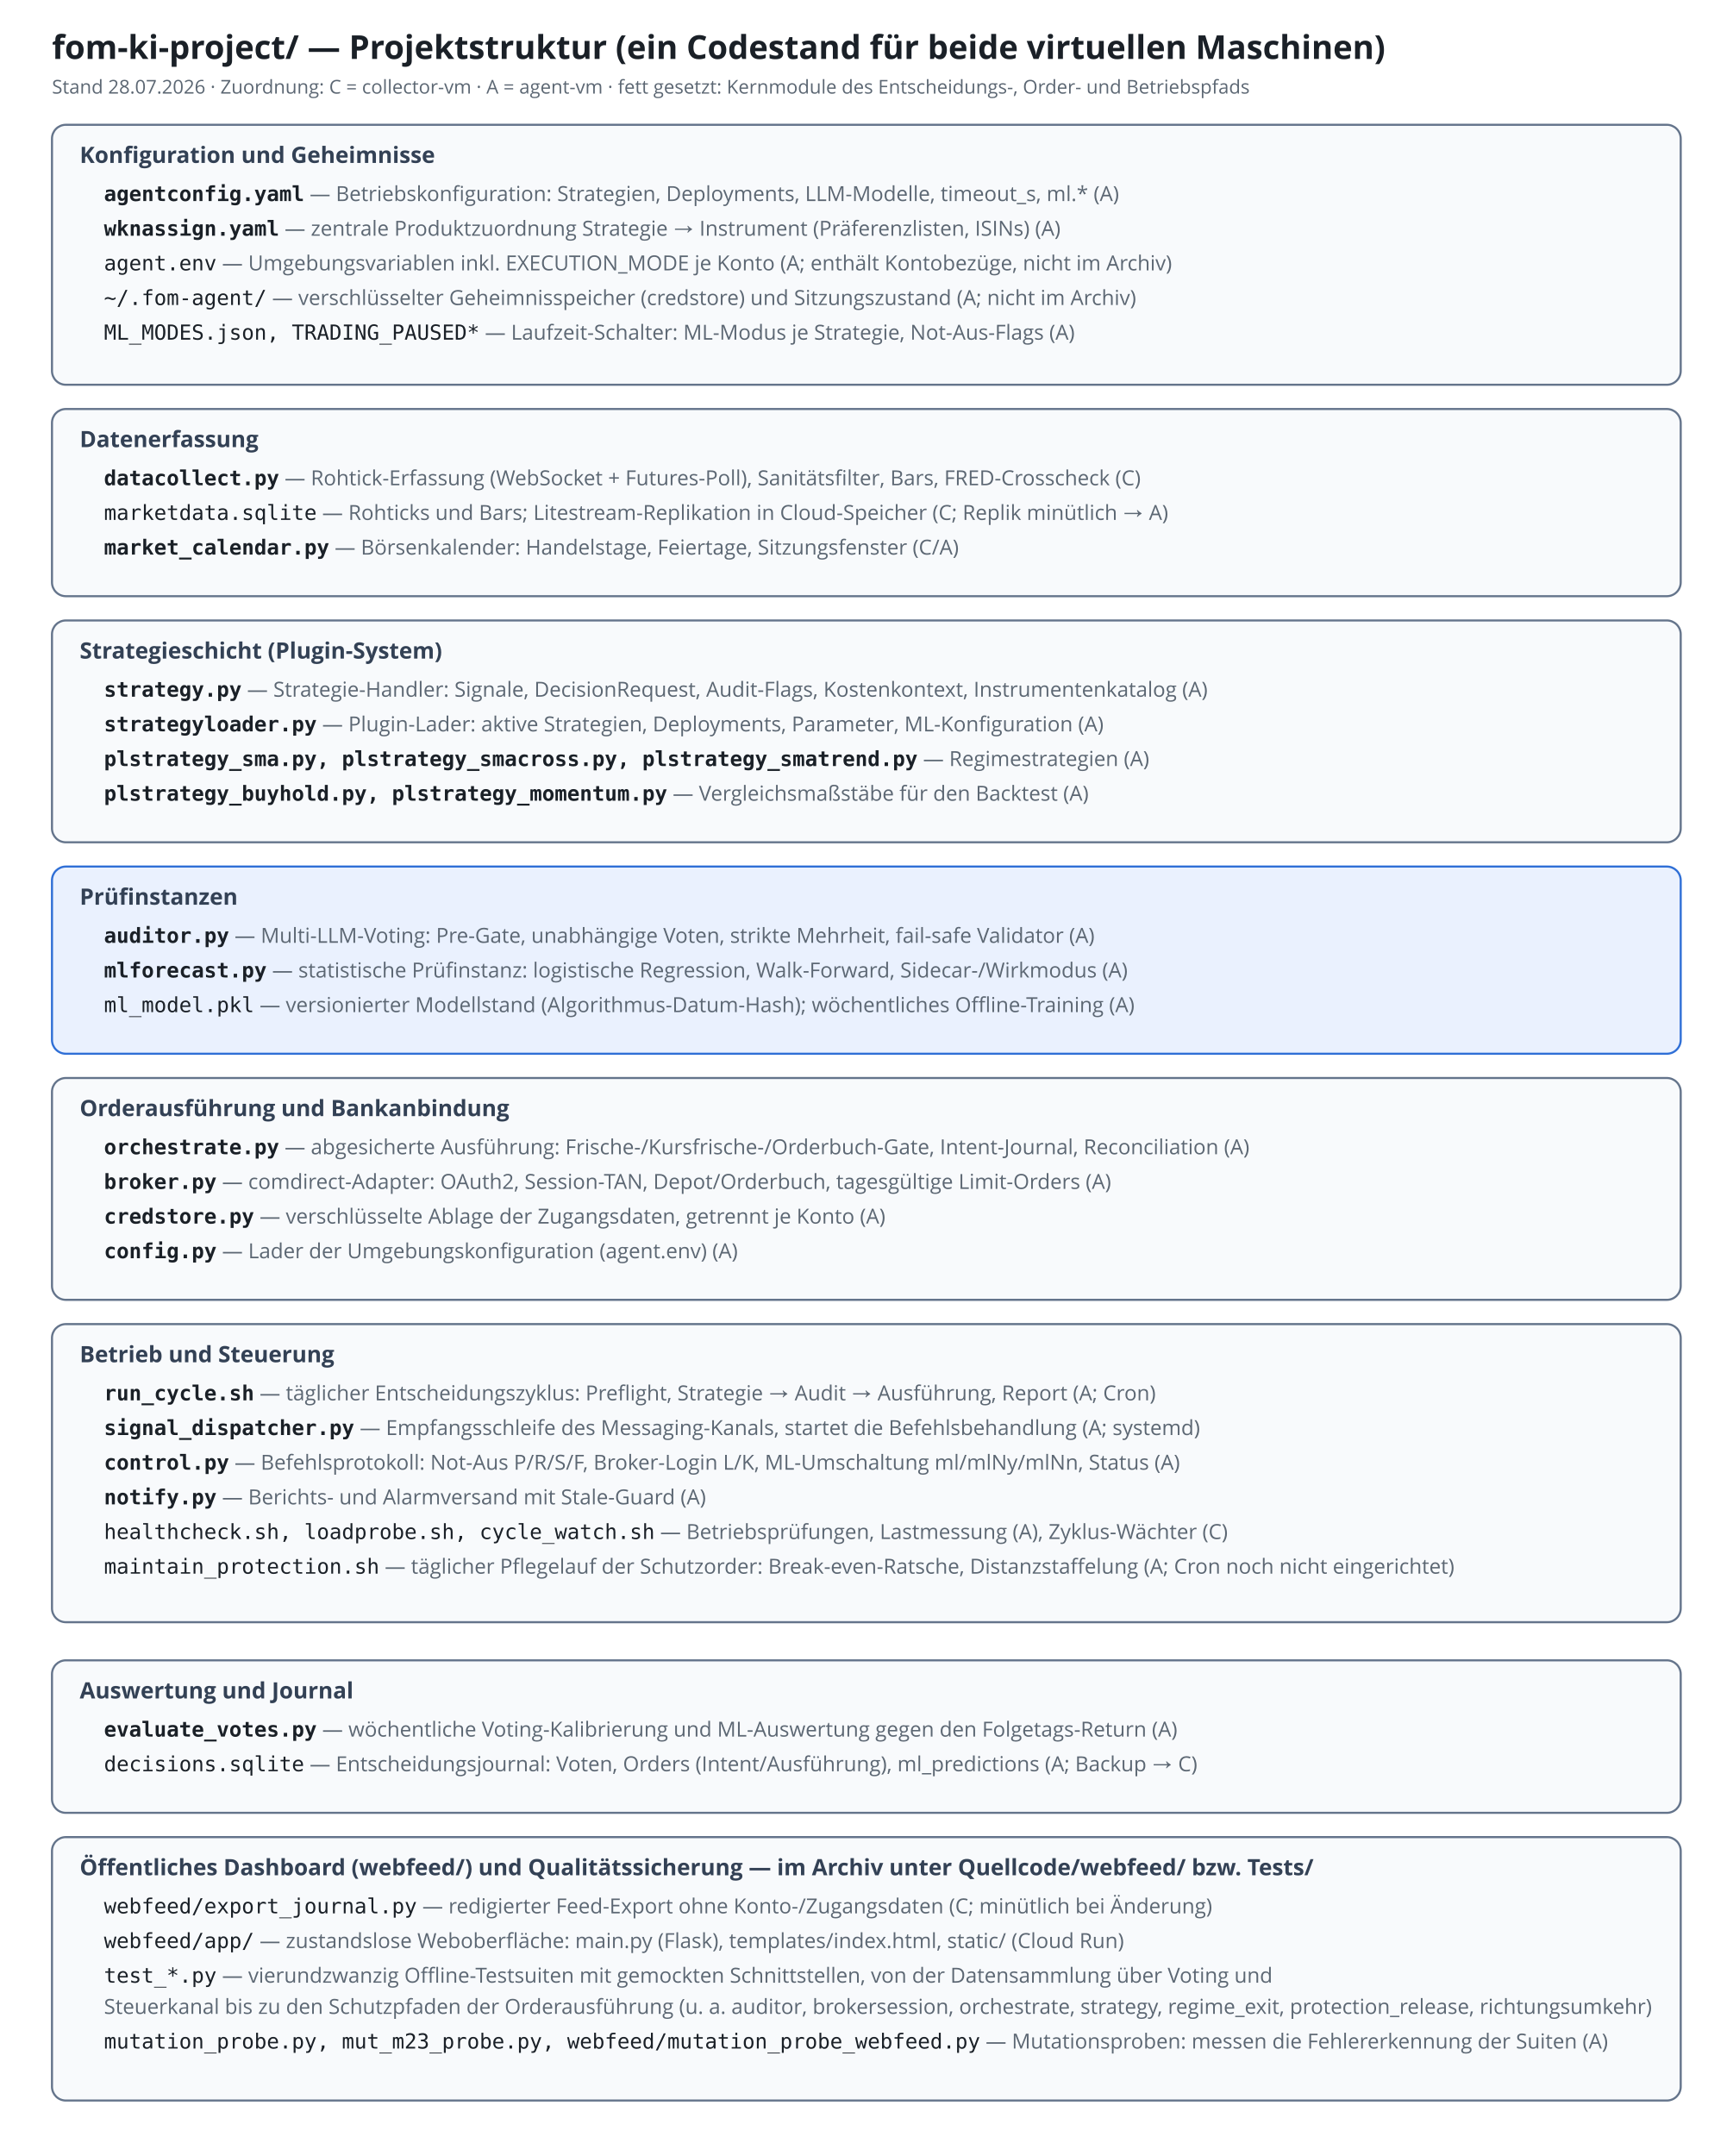
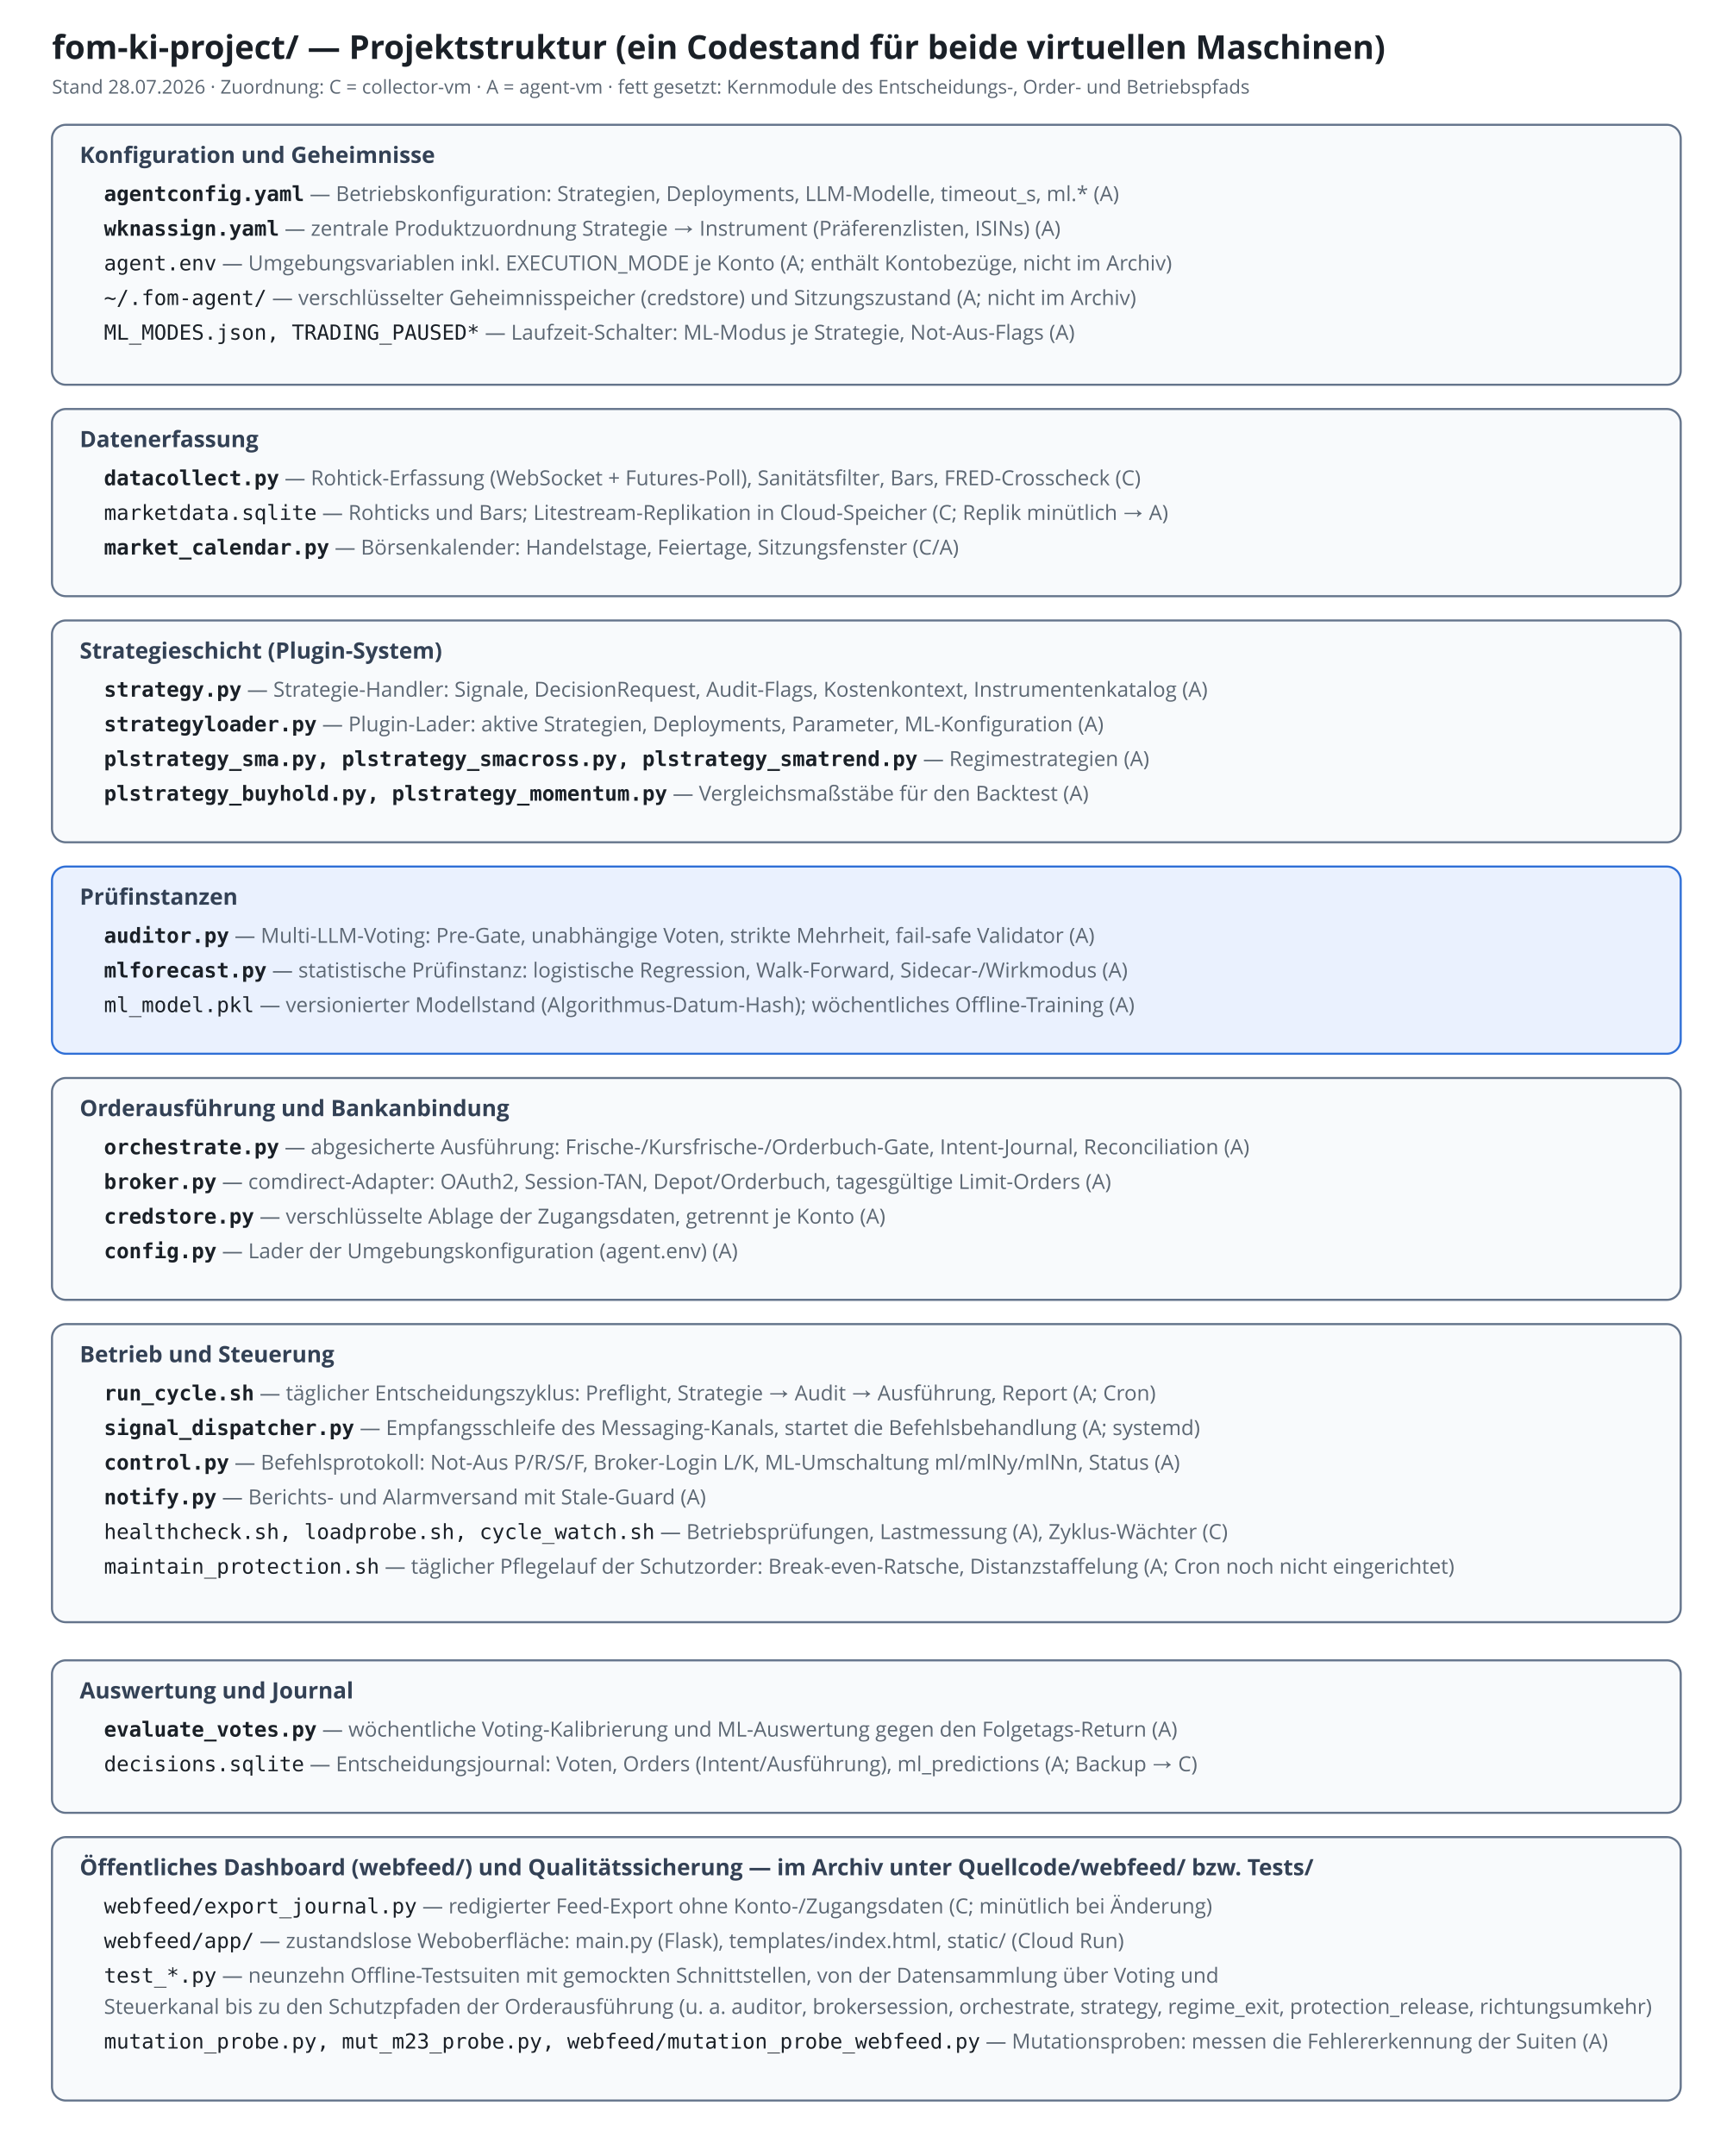
<svg xmlns="http://www.w3.org/2000/svg" width="1000" height="1244" viewBox="0 0 1000 1244" font-family="Open Sans,Helvetica,Arial,sans-serif">
  <text x="30" y="34" font-size="19" font-weight="bold" fill="#1a2027">fom-ki-project/ — Projektstruktur (ein Codestand für beide virtuellen Maschinen)</text>
  <text x="30" y="54" fill="#5c6773" font-size="11px">Stand 28.07.2026 · Zuordnung: C = collector-vm · A = agent-vm · fett gesetzt: Kernmodule des Entscheidungs-, Order- und Betriebspfads</text>
  <rect x="30" y="72" width="940" height="150" rx="8" fill="#f8fafc" stroke="#64748b" stroke-width="1.2" />
  <text x="46" y="94" fill="#334155" font-size="13px" font-weight="bold">Konfiguration und Geheimnisse</text>
  <text x="60" y="116" font-size="12px" fill="#1a2027">
    <tspan font-family="Inconsolata,DejaVu Sans Mono,monospace" font-weight="bold">agentconfig.yaml</tspan>
    <tspan fill="#5c6773">— Betriebskonfiguration: Strategien, Deployments, LLM-Modelle, timeout_s, ml.* (A)</tspan>
  </text>
  <text x="60" y="136" font-size="12px" fill="#1a2027">
    <tspan font-family="Inconsolata,DejaVu Sans Mono,monospace" font-weight="bold">wknassign.yaml</tspan>
    <tspan fill="#5c6773">— zentrale Produktzuordnung Strategie → Instrument (Präferenzlisten, ISINs) (A)</tspan>
  </text>
  <text x="60" y="156" font-size="12px" fill="#1a2027">
    <tspan font-family="Inconsolata,DejaVu Sans Mono,monospace">agent.env</tspan>
    <tspan fill="#5c6773">— Umgebungsvariablen inkl. EXECUTION_MODE je Konto (A; enthält Kontobezüge, nicht im Archiv)</tspan>
  </text>
  <text x="60" y="176" font-size="12px" fill="#1a2027">
    <tspan font-family="Inconsolata,DejaVu Sans Mono,monospace">~/.fom-agent/</tspan>
    <tspan fill="#5c6773">— verschlüsselter Geheimnisspeicher (credstore) und Sitzungszustand (A; nicht im Archiv)</tspan>
  </text>
  <text x="60" y="196" font-size="12px" fill="#1a2027">
    <tspan font-family="Inconsolata,DejaVu Sans Mono,monospace">ML_MODES.json, TRADING_PAUSED*</tspan>
    <tspan fill="#5c6773">— Laufzeit-Schalter: ML-Modus je Strategie, Not-Aus-Flags (A)</tspan>
  </text>
  <rect x="30" y="236" width="940" height="108" rx="8" fill="#f8fafc" stroke="#64748b" stroke-width="1.2" />
  <text x="46" y="258" fill="#334155" font-size="13px" font-weight="bold">Datenerfassung</text>
  <text x="60" y="280" font-size="12px" fill="#1a2027">
    <tspan font-family="Inconsolata,DejaVu Sans Mono,monospace" font-weight="bold">datacollect.py</tspan>
    <tspan fill="#5c6773">— Rohtick-Erfassung (WebSocket + Futures-Poll), Sanitätsfilter, Bars, FRED-Crosscheck (C)</tspan>
  </text>
  <text x="60" y="300" font-size="12px" fill="#1a2027">
    <tspan font-family="Inconsolata,DejaVu Sans Mono,monospace">marketdata.sqlite</tspan>
    <tspan fill="#5c6773">— Rohticks und Bars; Litestream-Replikation in Cloud-Speicher (C; Replik minütlich → A)</tspan>
  </text>
  <text x="60" y="320" font-size="12px" fill="#1a2027">
    <tspan font-family="Inconsolata,DejaVu Sans Mono,monospace" font-weight="bold">market_calendar.py</tspan>
    <tspan fill="#5c6773">— Börsenkalender: Handelstage, Feiertage, Sitzungsfenster (C/A)</tspan>
  </text>
  <rect x="30" y="358" width="940" height="128" rx="8" fill="#f8fafc" stroke="#64748b" stroke-width="1.2" />
  <text x="46" y="380" fill="#334155" font-size="13px" font-weight="bold">Strategieschicht (Plugin-System)</text>
  <text x="60" y="402" font-size="12px" fill="#1a2027">
    <tspan font-family="Inconsolata,DejaVu Sans Mono,monospace" font-weight="bold">strategy.py</tspan>
    <tspan fill="#5c6773">— Strategie-Handler: Signale, DecisionRequest, Audit-Flags, Kostenkontext, Instrumentenkatalog (A)</tspan>
  </text>
  <text x="60" y="422" font-size="12px" fill="#1a2027">
    <tspan font-family="Inconsolata,DejaVu Sans Mono,monospace" font-weight="bold">strategyloader.py</tspan>
    <tspan fill="#5c6773">— Plugin-Lader: aktive Strategien, Deployments, Parameter, ML-Konfiguration (A)</tspan>
  </text>
  <text x="60" y="442" font-size="12px" fill="#1a2027">
    <tspan font-family="Inconsolata,DejaVu Sans Mono,monospace" font-weight="bold">plstrategy_sma.py, plstrategy_smacross.py, plstrategy_smatrend.py</tspan>
    <tspan fill="#5c6773">— Regimestrategien (A)</tspan>
  </text>
  <text x="60" y="462" font-size="12px" fill="#1a2027">
    <tspan font-family="Inconsolata,DejaVu Sans Mono,monospace" font-weight="bold">plstrategy_buyhold.py, plstrategy_momentum.py</tspan>
    <tspan fill="#5c6773">— Vergleichsmaßstäbe für den Backtest (A)</tspan>
  </text>
  <rect x="30" y="500" width="940" height="108" rx="8" fill="#eaf1fe" stroke="#2f6fd6" stroke-width="1.2" />
  <text x="46" y="522" fill="#334155" font-size="13px" font-weight="bold">Prüfinstanzen</text>
  <text x="60" y="544" font-size="12px" fill="#1a2027">
    <tspan font-family="Inconsolata,DejaVu Sans Mono,monospace" font-weight="bold">auditor.py</tspan>
    <tspan fill="#5c6773">— Multi-LLM-Voting: Pre-Gate, unabhängige Voten, strikte Mehrheit, fail-safe Validator (A)</tspan>
  </text>
  <text x="60" y="564" font-size="12px" fill="#1a2027">
    <tspan font-family="Inconsolata,DejaVu Sans Mono,monospace" font-weight="bold">mlforecast.py</tspan>
    <tspan fill="#5c6773">— statistische Prüfinstanz: logistische Regression, Walk-Forward, Sidecar-/Wirkmodus (A)</tspan>
  </text>
  <text x="60" y="584" font-size="12px" fill="#1a2027">
    <tspan font-family="Inconsolata,DejaVu Sans Mono,monospace">ml_model.pkl</tspan>
    <tspan fill="#5c6773">— versionierter Modellstand (Algorithmus-Datum-Hash); wöchentliches Offline-Training (A)</tspan>
  </text>
  <rect x="30" y="622" width="940" height="128" rx="8" fill="#f8fafc" stroke="#64748b" stroke-width="1.2" />
  <text x="46" y="644" fill="#334155" font-size="13px" font-weight="bold">Orderausführung und Bankanbindung</text>
  <text x="60" y="666" font-size="12px" fill="#1a2027">
    <tspan font-family="Inconsolata,DejaVu Sans Mono,monospace" font-weight="bold">orchestrate.py</tspan>
    <tspan fill="#5c6773">— abgesicherte Ausführung: Frische-/Kursfrische-/Orderbuch-Gate, Intent-Journal, Reconciliation (A)</tspan>
  </text>
  <text x="60" y="686" font-size="12px" fill="#1a2027">
    <tspan font-family="Inconsolata,DejaVu Sans Mono,monospace" font-weight="bold">broker.py</tspan>
    <tspan fill="#5c6773">— comdirect-Adapter: OAuth2, Session-TAN, Depot/Orderbuch, tagesgültige Limit-Orders (A)</tspan>
  </text>
  <text x="60" y="706" font-size="12px" fill="#1a2027">
    <tspan font-family="Inconsolata,DejaVu Sans Mono,monospace" font-weight="bold">credstore.py</tspan>
    <tspan fill="#5c6773">— verschlüsselte Ablage der Zugangsdaten, getrennt je Konto (A)</tspan>
  </text>
  <text x="60" y="726" font-size="12px" fill="#1a2027">
    <tspan font-family="Inconsolata,DejaVu Sans Mono,monospace" font-weight="bold">config.py</tspan>
    <tspan fill="#5c6773">— Lader der Umgebungskonfiguration (agent.env) (A)</tspan>
  </text>
  <rect x="30" y="764" width="940" height="172" rx="8" fill="#f8fafc" stroke="#64748b" stroke-width="1.2" />
  <text x="46" y="786" fill="#334155" font-size="13px" font-weight="bold">Betrieb und Steuerung</text>
  <text x="60" y="808" font-size="12px" fill="#1a2027">
    <tspan font-family="Inconsolata,DejaVu Sans Mono,monospace" font-weight="bold">run_cycle.sh</tspan>
    <tspan fill="#5c6773">— täglicher Entscheidungszyklus: Preflight, Strategie → Audit → Ausführung, Report (A; Cron)</tspan>
  </text>
  <text x="60" y="828" font-size="12px" fill="#1a2027">
    <tspan font-family="Inconsolata,DejaVu Sans Mono,monospace" font-weight="bold">signal_dispatcher.py</tspan>
    <tspan fill="#5c6773">— Empfangsschleife des Messaging-Kanals, startet die Befehlsbehandlung (A; systemd)</tspan>
  </text>
  <text x="60" y="848" font-size="12px" fill="#1a2027">
    <tspan font-family="Inconsolata,DejaVu Sans Mono,monospace" font-weight="bold">control.py</tspan>
    <tspan fill="#5c6773">— Befehlsprotokoll: Not-Aus P/R/S/F, Broker-Login L/K, ML-Umschaltung ml/mlNy/mlNn, Status (A)</tspan>
  </text>
  <text x="60" y="868" font-size="12px" fill="#1a2027">
    <tspan font-family="Inconsolata,DejaVu Sans Mono,monospace" font-weight="bold">notify.py</tspan>
    <tspan fill="#5c6773">— Berichts- und Alarmversand mit Stale-Guard (A)</tspan>
  </text>
  <text x="60" y="888" font-size="12px" fill="#1a2027">
    <tspan font-family="Inconsolata,DejaVu Sans Mono,monospace">healthcheck.sh, loadprobe.sh, cycle_watch.sh</tspan>
    <tspan fill="#5c6773">— Betriebsprüfungen, Lastmessung (A), Zyklus-Wächter (C)</tspan>
  </text>
  <text x="60" y="908" font-size="12px" fill="#1a2027">
    <tspan font-family="Inconsolata,DejaVu Sans Mono,monospace">maintain_protection.sh</tspan>
    <tspan fill="#5c6773">— täglicher Pflegelauf der Schutzorder: Break-even-Ratsche, Distanzstaffelung (A; Cron noch nicht eingerichtet)</tspan>
  </text>
  <rect x="30" y="958" width="940" height="88" rx="8" fill="#f8fafc" stroke="#64748b" stroke-width="1.2" />
  <text x="46" y="980" fill="#334155" font-size="13px" font-weight="bold">Auswertung und Journal</text>
  <text x="60" y="1002" font-size="12px" fill="#1a2027">
    <tspan font-family="Inconsolata,DejaVu Sans Mono,monospace" font-weight="bold">evaluate_votes.py</tspan>
    <tspan fill="#5c6773">— wöchentliche Voting-Kalibrierung und ML-Auswertung gegen den Folgetags-Return (A)</tspan>
  </text>
  <text x="60" y="1022" font-size="12px" fill="#1a2027">
    <tspan font-family="Inconsolata,DejaVu Sans Mono,monospace">decisions.sqlite</tspan>
    <tspan fill="#5c6773">— Entscheidungsjournal: Voten, Orders (Intent/Ausführung), ml_predictions (A; Backup → C)</tspan>
  </text>
  <rect x="30" y="1060" width="940" height="152" rx="8" fill="#f8fafc" stroke="#64748b" stroke-width="1.2" />
  <text x="46" y="1082" fill="#334155" font-size="13px" font-weight="bold">Öffentliches Dashboard (webfeed/) und Qualitätssicherung — im Archiv unter Quellcode/webfeed/ bzw. Tests/</text>
  <text x="60" y="1104" font-size="12px" fill="#1a2027">
    <tspan font-family="Inconsolata,DejaVu Sans Mono,monospace">webfeed/export_journal.py</tspan>
    <tspan fill="#5c6773">— redigierter Feed-Export ohne Konto-/Zugangsdaten (C; minütlich bei Änderung)</tspan>
  </text>
  <text x="60" y="1124" font-size="12px" fill="#1a2027">
    <tspan font-family="Inconsolata,DejaVu Sans Mono,monospace">webfeed/app/</tspan>
    <tspan fill="#5c6773">— zustandslose Weboberfläche: main.py (Flask), templates/index.html, static/ (Cloud Run)</tspan>
  </text>
  <text x="60" y="1144" font-size="12px" fill="#1a2027">
    <tspan font-family="Inconsolata,DejaVu Sans Mono,monospace">test_*.py</tspan>
-     <tspan fill="#5c6773">— vierundzwanzig Offline-Testsuiten mit gemockten Schnittstellen, von der Datensammlung über Voting und</tspan>
+     <tspan fill="#5c6773">— neunzehn Offline-Testsuiten mit gemockten Schnittstellen, von der Datensammlung über Voting und</tspan>
  </text>
  <text x="60" y="1162" font-size="12px" fill="#5c6773">Steuerkanal bis zu den Schutzpfaden der Orderausführung (u. a. auditor, brokersession, orchestrate, strategy, regime_exit, protection_release, richtungsumkehr)</text>
  <text x="60" y="1182" font-size="12px" fill="#1a2027">
    <tspan font-family="Inconsolata,DejaVu Sans Mono,monospace">mutation_probe.py, mut_m23_probe.py, webfeed/mutation_probe_webfeed.py</tspan>
    <tspan fill="#5c6773">— Mutationsproben: messen die Fehlererkennung der Suiten (A)</tspan>
  </text>
</svg>
